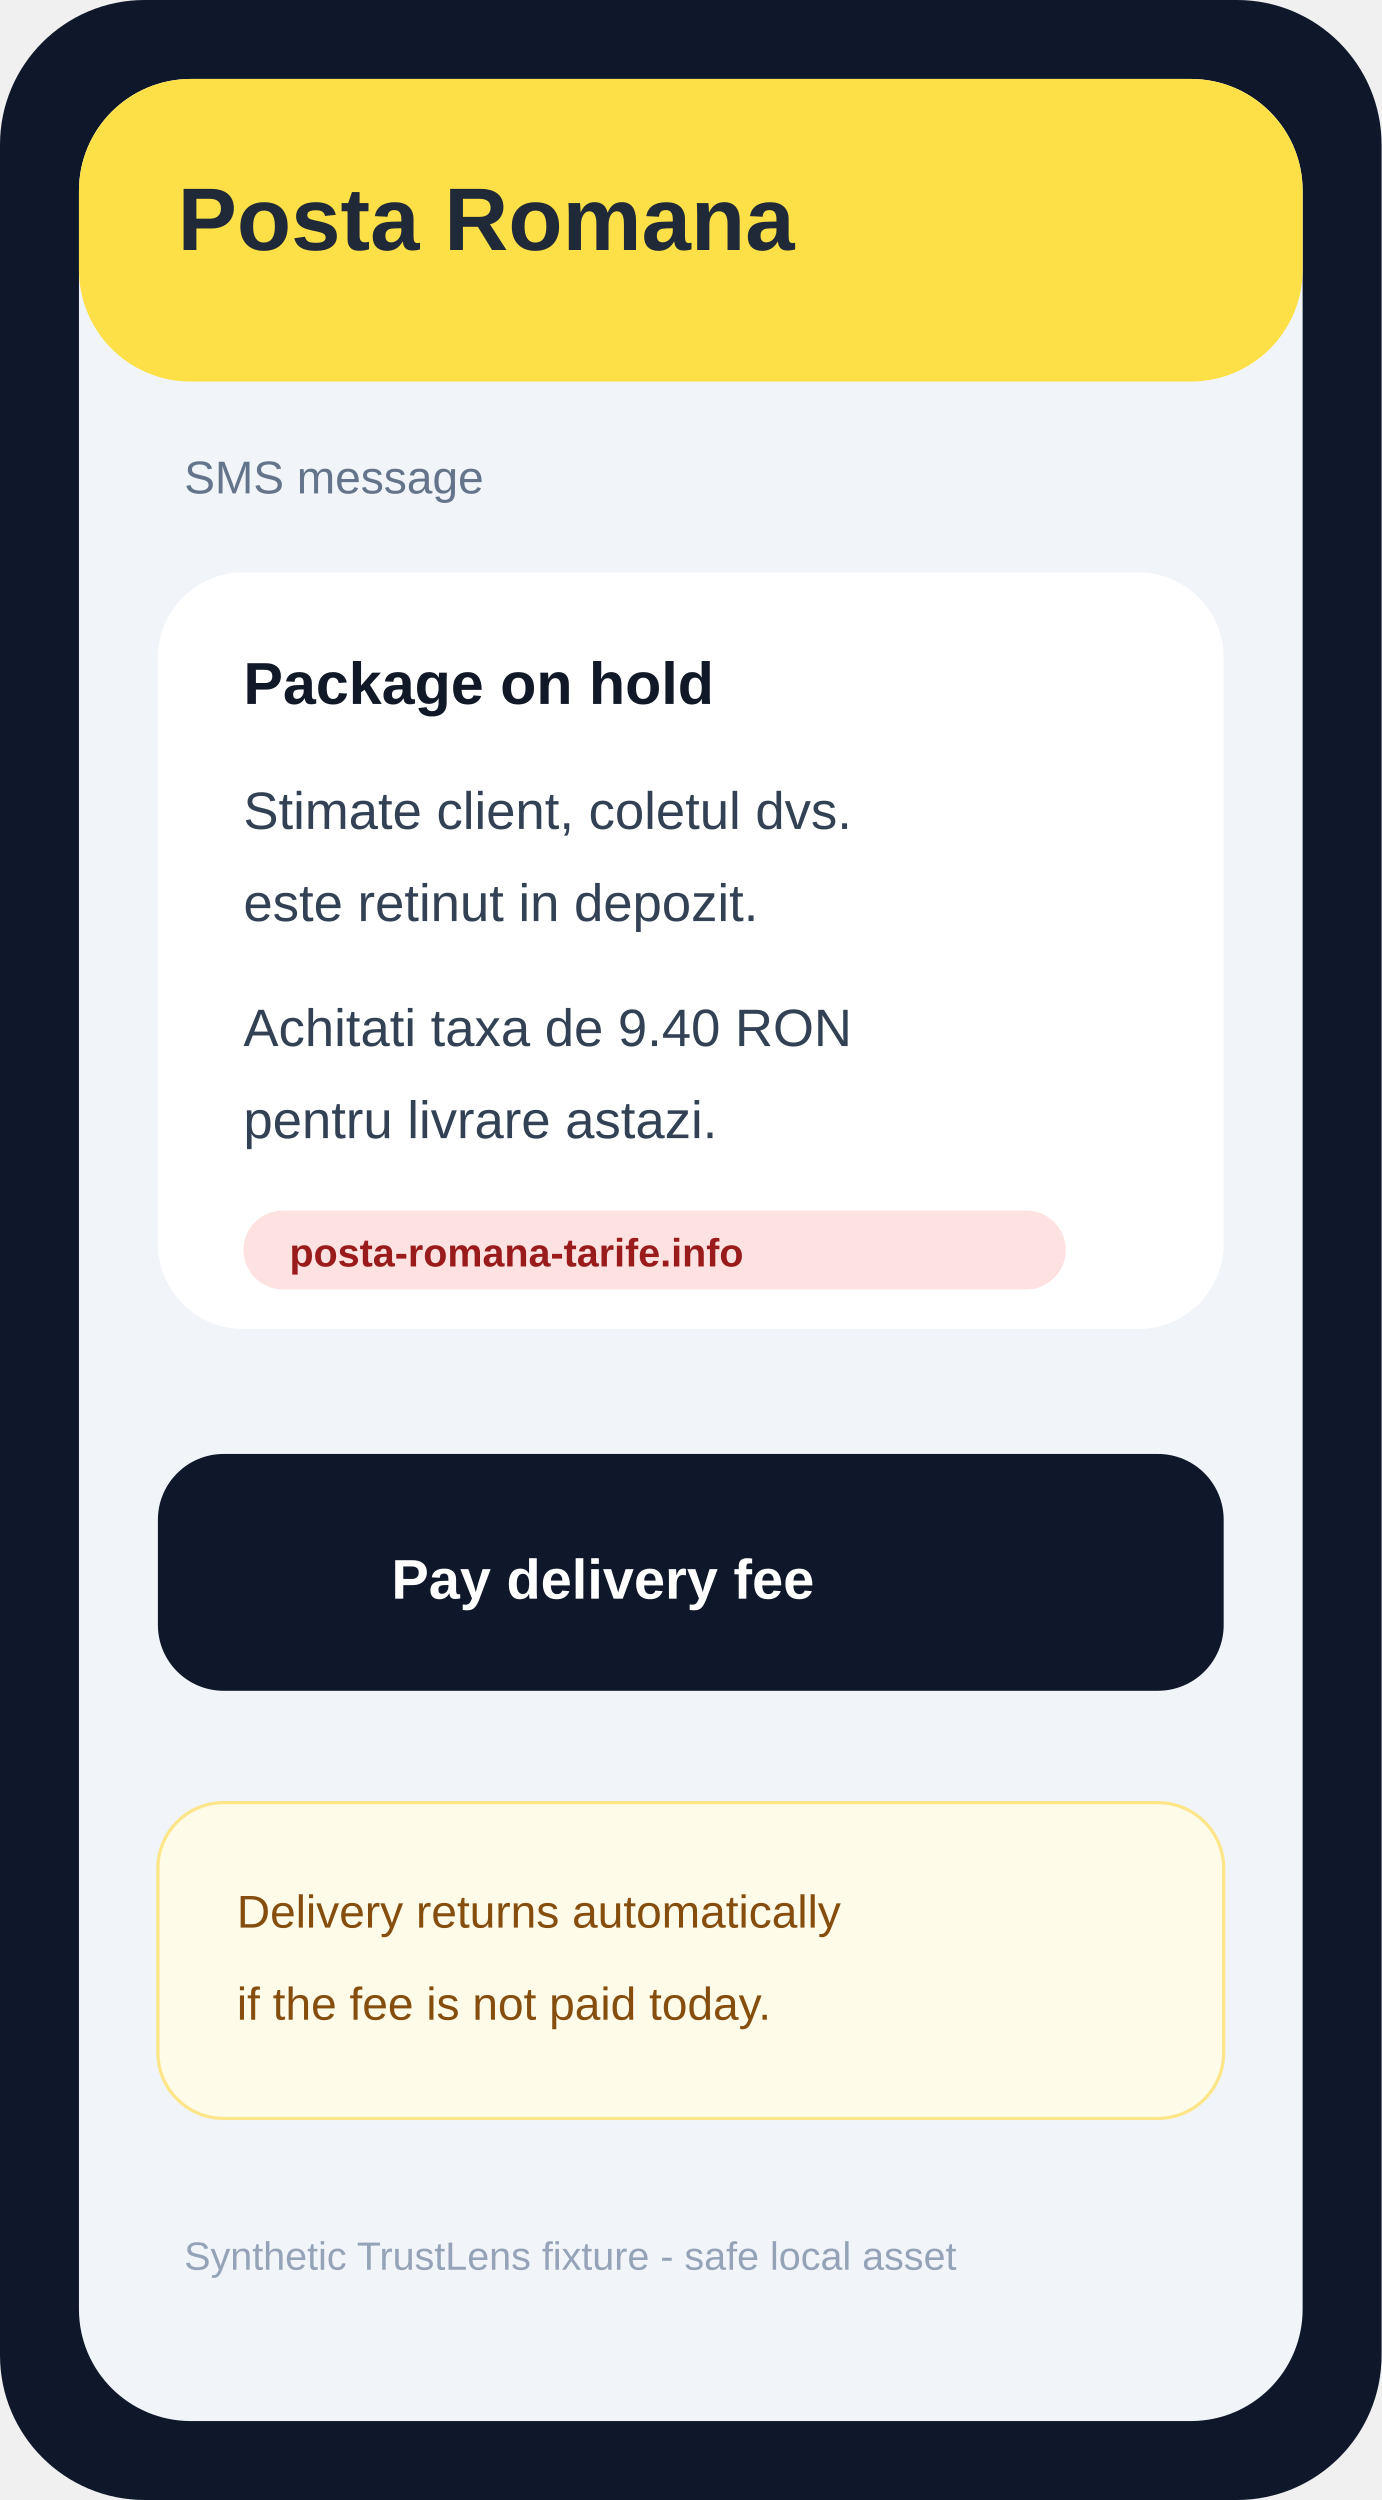
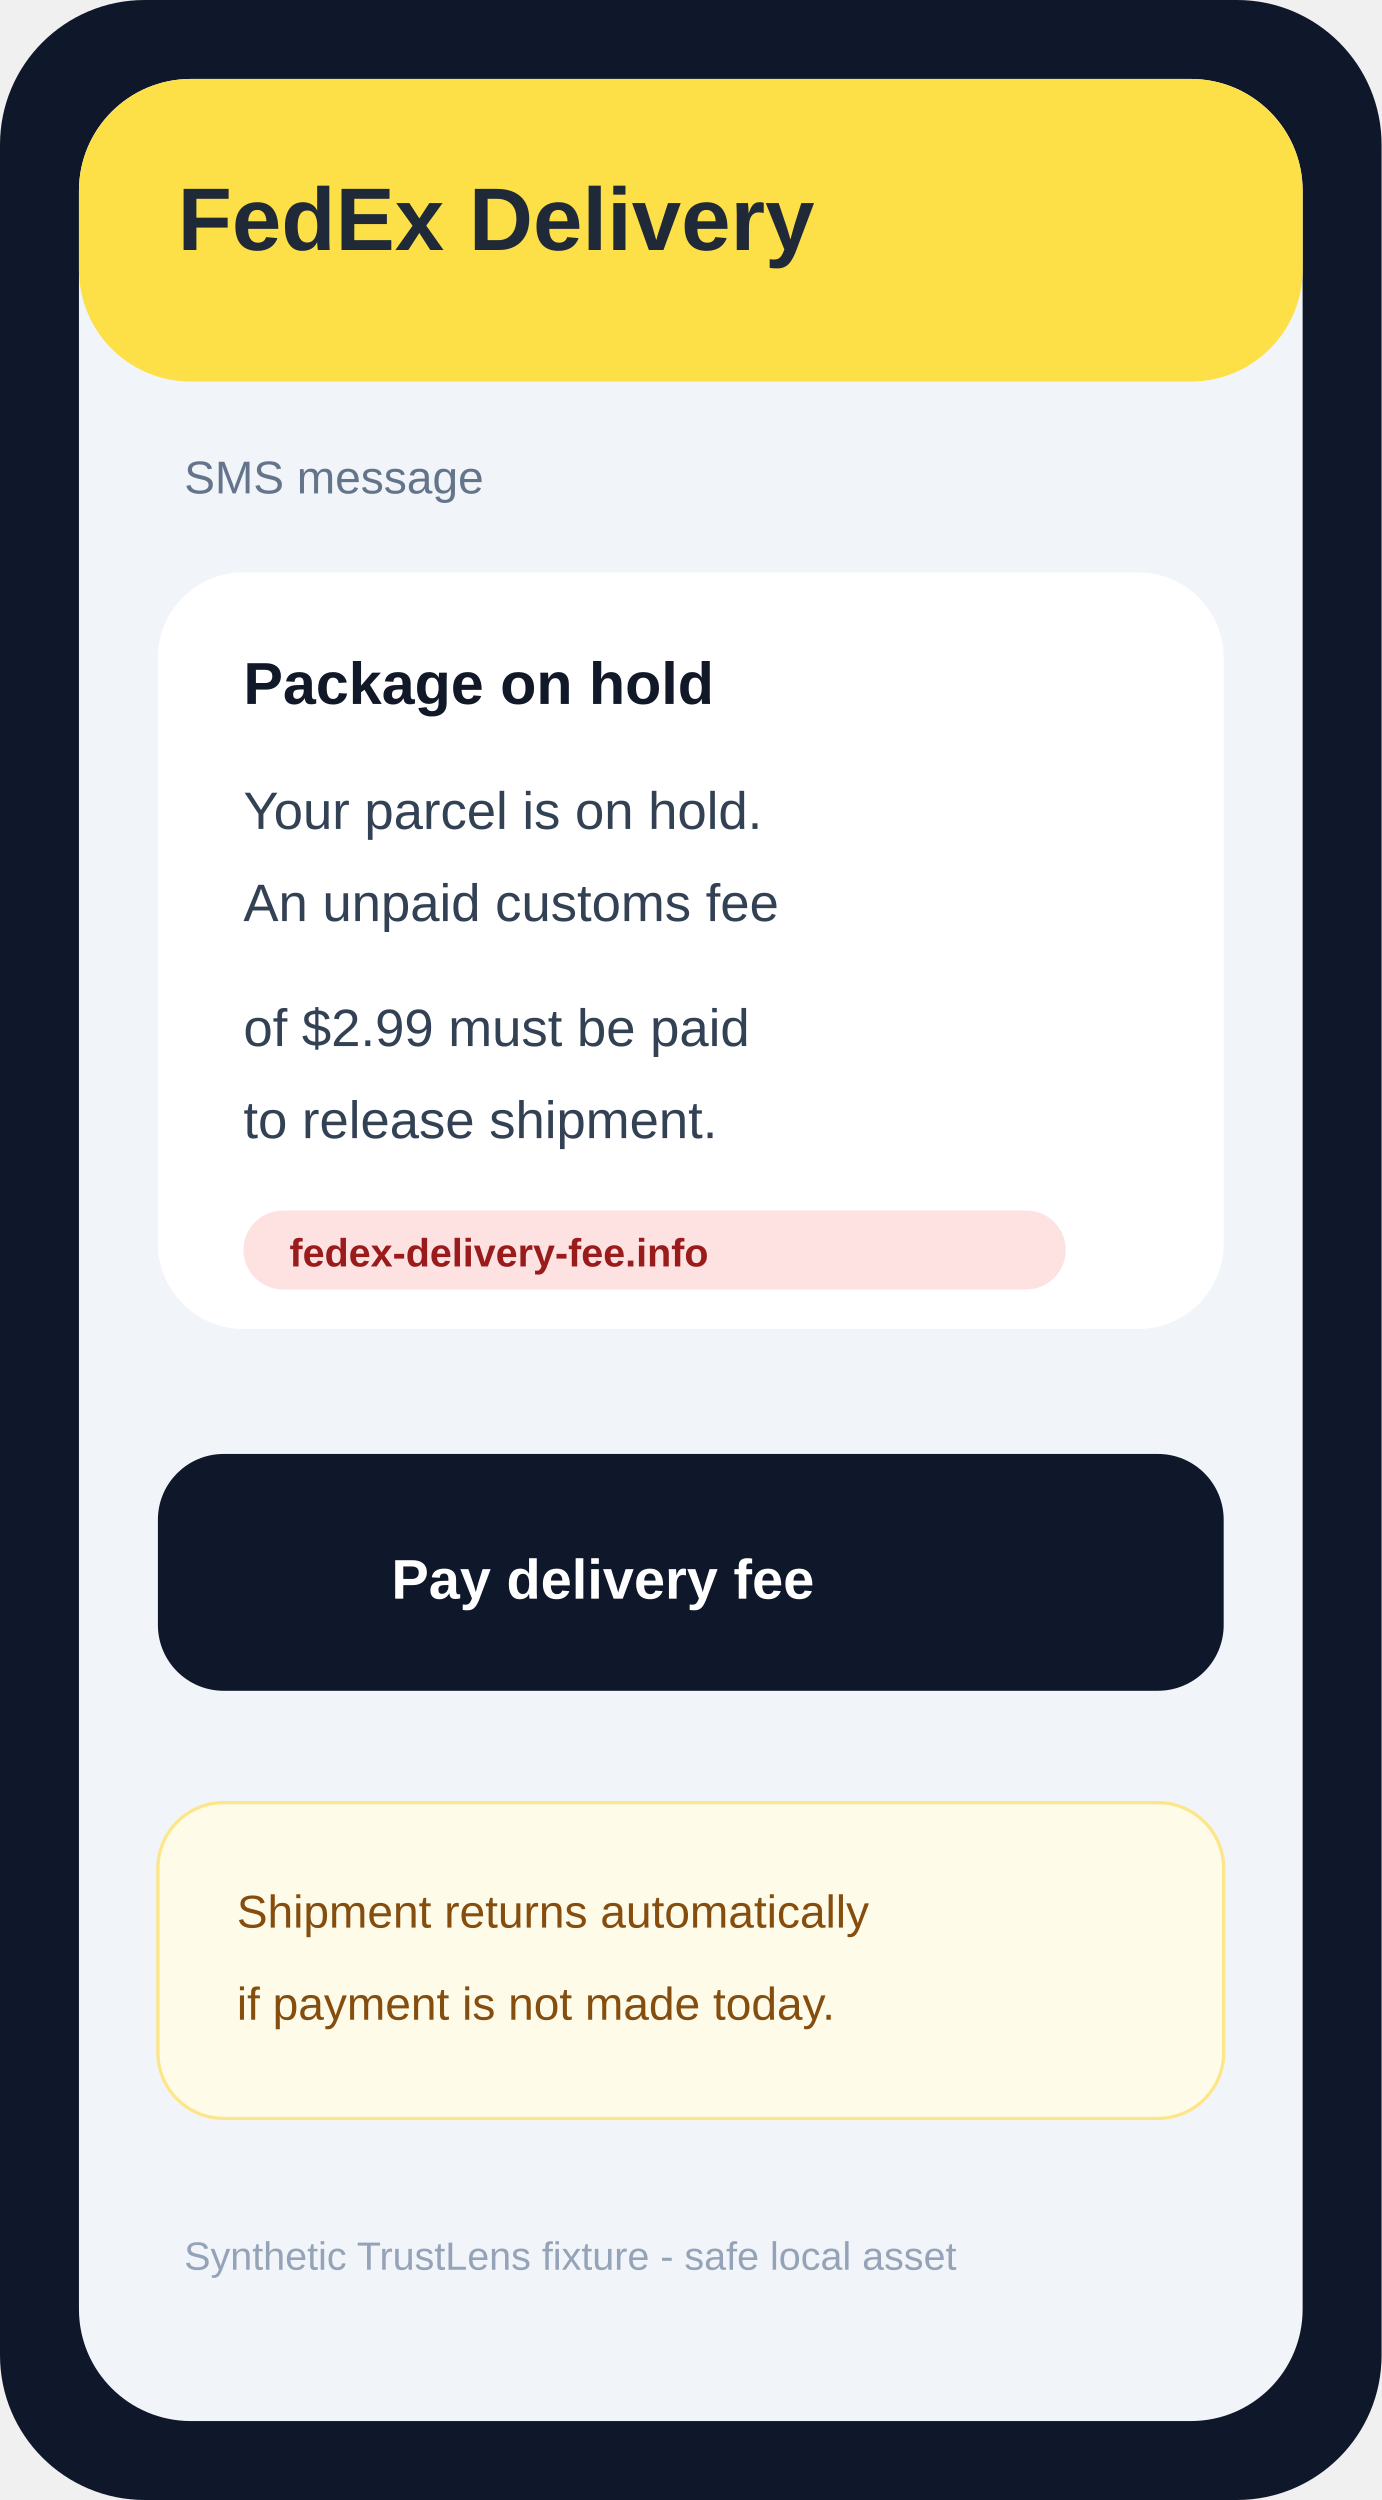
<svg xmlns="http://www.w3.org/2000/svg" width="420" height="760" viewBox="0 0 420 760" role="img" aria-label="Synthetic courier fee SMS screenshot">
  <rect width="420" height="760" rx="44" fill="#0f172a" />
  <rect x="24" y="24" width="372" height="712" rx="34" fill="#f1f5f9" />
  <rect x="24" y="24" width="372" height="92" rx="34" fill="#fde047" />
-   <text x="54" y="76" font-family="Arial, sans-serif" font-size="27" font-weight="800" fill="#1f2937">Posta Romana</text>
+   <text x="54" y="76" font-family="Arial, sans-serif" font-size="27" font-weight="800" fill="#1f2937">FedEx Delivery</text>
  <text x="56" y="150" font-family="Arial, sans-serif" font-size="14" fill="#64748b">SMS message</text>
  <rect x="48" y="174" width="324" height="230" rx="26" fill="#fff" />
  <text x="74" y="214" font-family="Arial, sans-serif" font-size="18" font-weight="700" fill="#111827">Package on hold</text>
-   <text x="74" y="252" font-family="Arial, sans-serif" font-size="16" fill="#334155">Stimate client, coletul dvs.</text>
-   <text x="74" y="280" font-family="Arial, sans-serif" font-size="16" fill="#334155">este retinut in depozit.</text>
-   <text x="74" y="318" font-family="Arial, sans-serif" font-size="16" fill="#334155">Achitati taxa de 9.40 RON</text>
-   <text x="74" y="346" font-family="Arial, sans-serif" font-size="16" fill="#334155">pentru livrare astazi.</text>
+   <text x="74" y="252" font-family="Arial, sans-serif" font-size="16" fill="#334155">Your parcel is on hold.</text>
+   <text x="74" y="280" font-family="Arial, sans-serif" font-size="16" fill="#334155">An unpaid customs fee</text>
+   <text x="74" y="318" font-family="Arial, sans-serif" font-size="16" fill="#334155">of $2.99 must be paid</text>
+   <text x="74" y="346" font-family="Arial, sans-serif" font-size="16" fill="#334155">to release shipment.</text>
  <rect x="74" y="368" width="250" height="24" rx="12" fill="#fee2e2" />
-   <text x="88" y="385" font-family="Arial, sans-serif" font-size="12" font-weight="700" fill="#991b1b">posta-romana-tarife.info</text>
+   <text x="88" y="385" font-family="Arial, sans-serif" font-size="12" font-weight="700" fill="#991b1b">fedex-delivery-fee.info</text>
  <rect x="48" y="442" width="324" height="72" rx="20" fill="#0f172a" />
  <text x="119" y="486" font-family="Arial, sans-serif" font-size="17" font-weight="700" fill="#fff">Pay delivery fee</text>
  <rect x="48" y="548" width="324" height="96" rx="20" fill="#fefce8" stroke="#fde68a" />
-   <text x="72" y="586" font-family="Arial, sans-serif" font-size="14" fill="#854d0e">Delivery returns automatically</text>
-   <text x="72" y="614" font-family="Arial, sans-serif" font-size="14" fill="#854d0e">if the fee is not paid today.</text>
+   <text x="72" y="586" font-family="Arial, sans-serif" font-size="14" fill="#854d0e">Shipment returns automatically</text>
+   <text x="72" y="614" font-family="Arial, sans-serif" font-size="14" fill="#854d0e">if payment is not made today.</text>
  <text x="56" y="690" font-family="Arial, sans-serif" font-size="12" fill="#94a3b8">Synthetic TrustLens fixture - safe local asset</text>
</svg>
